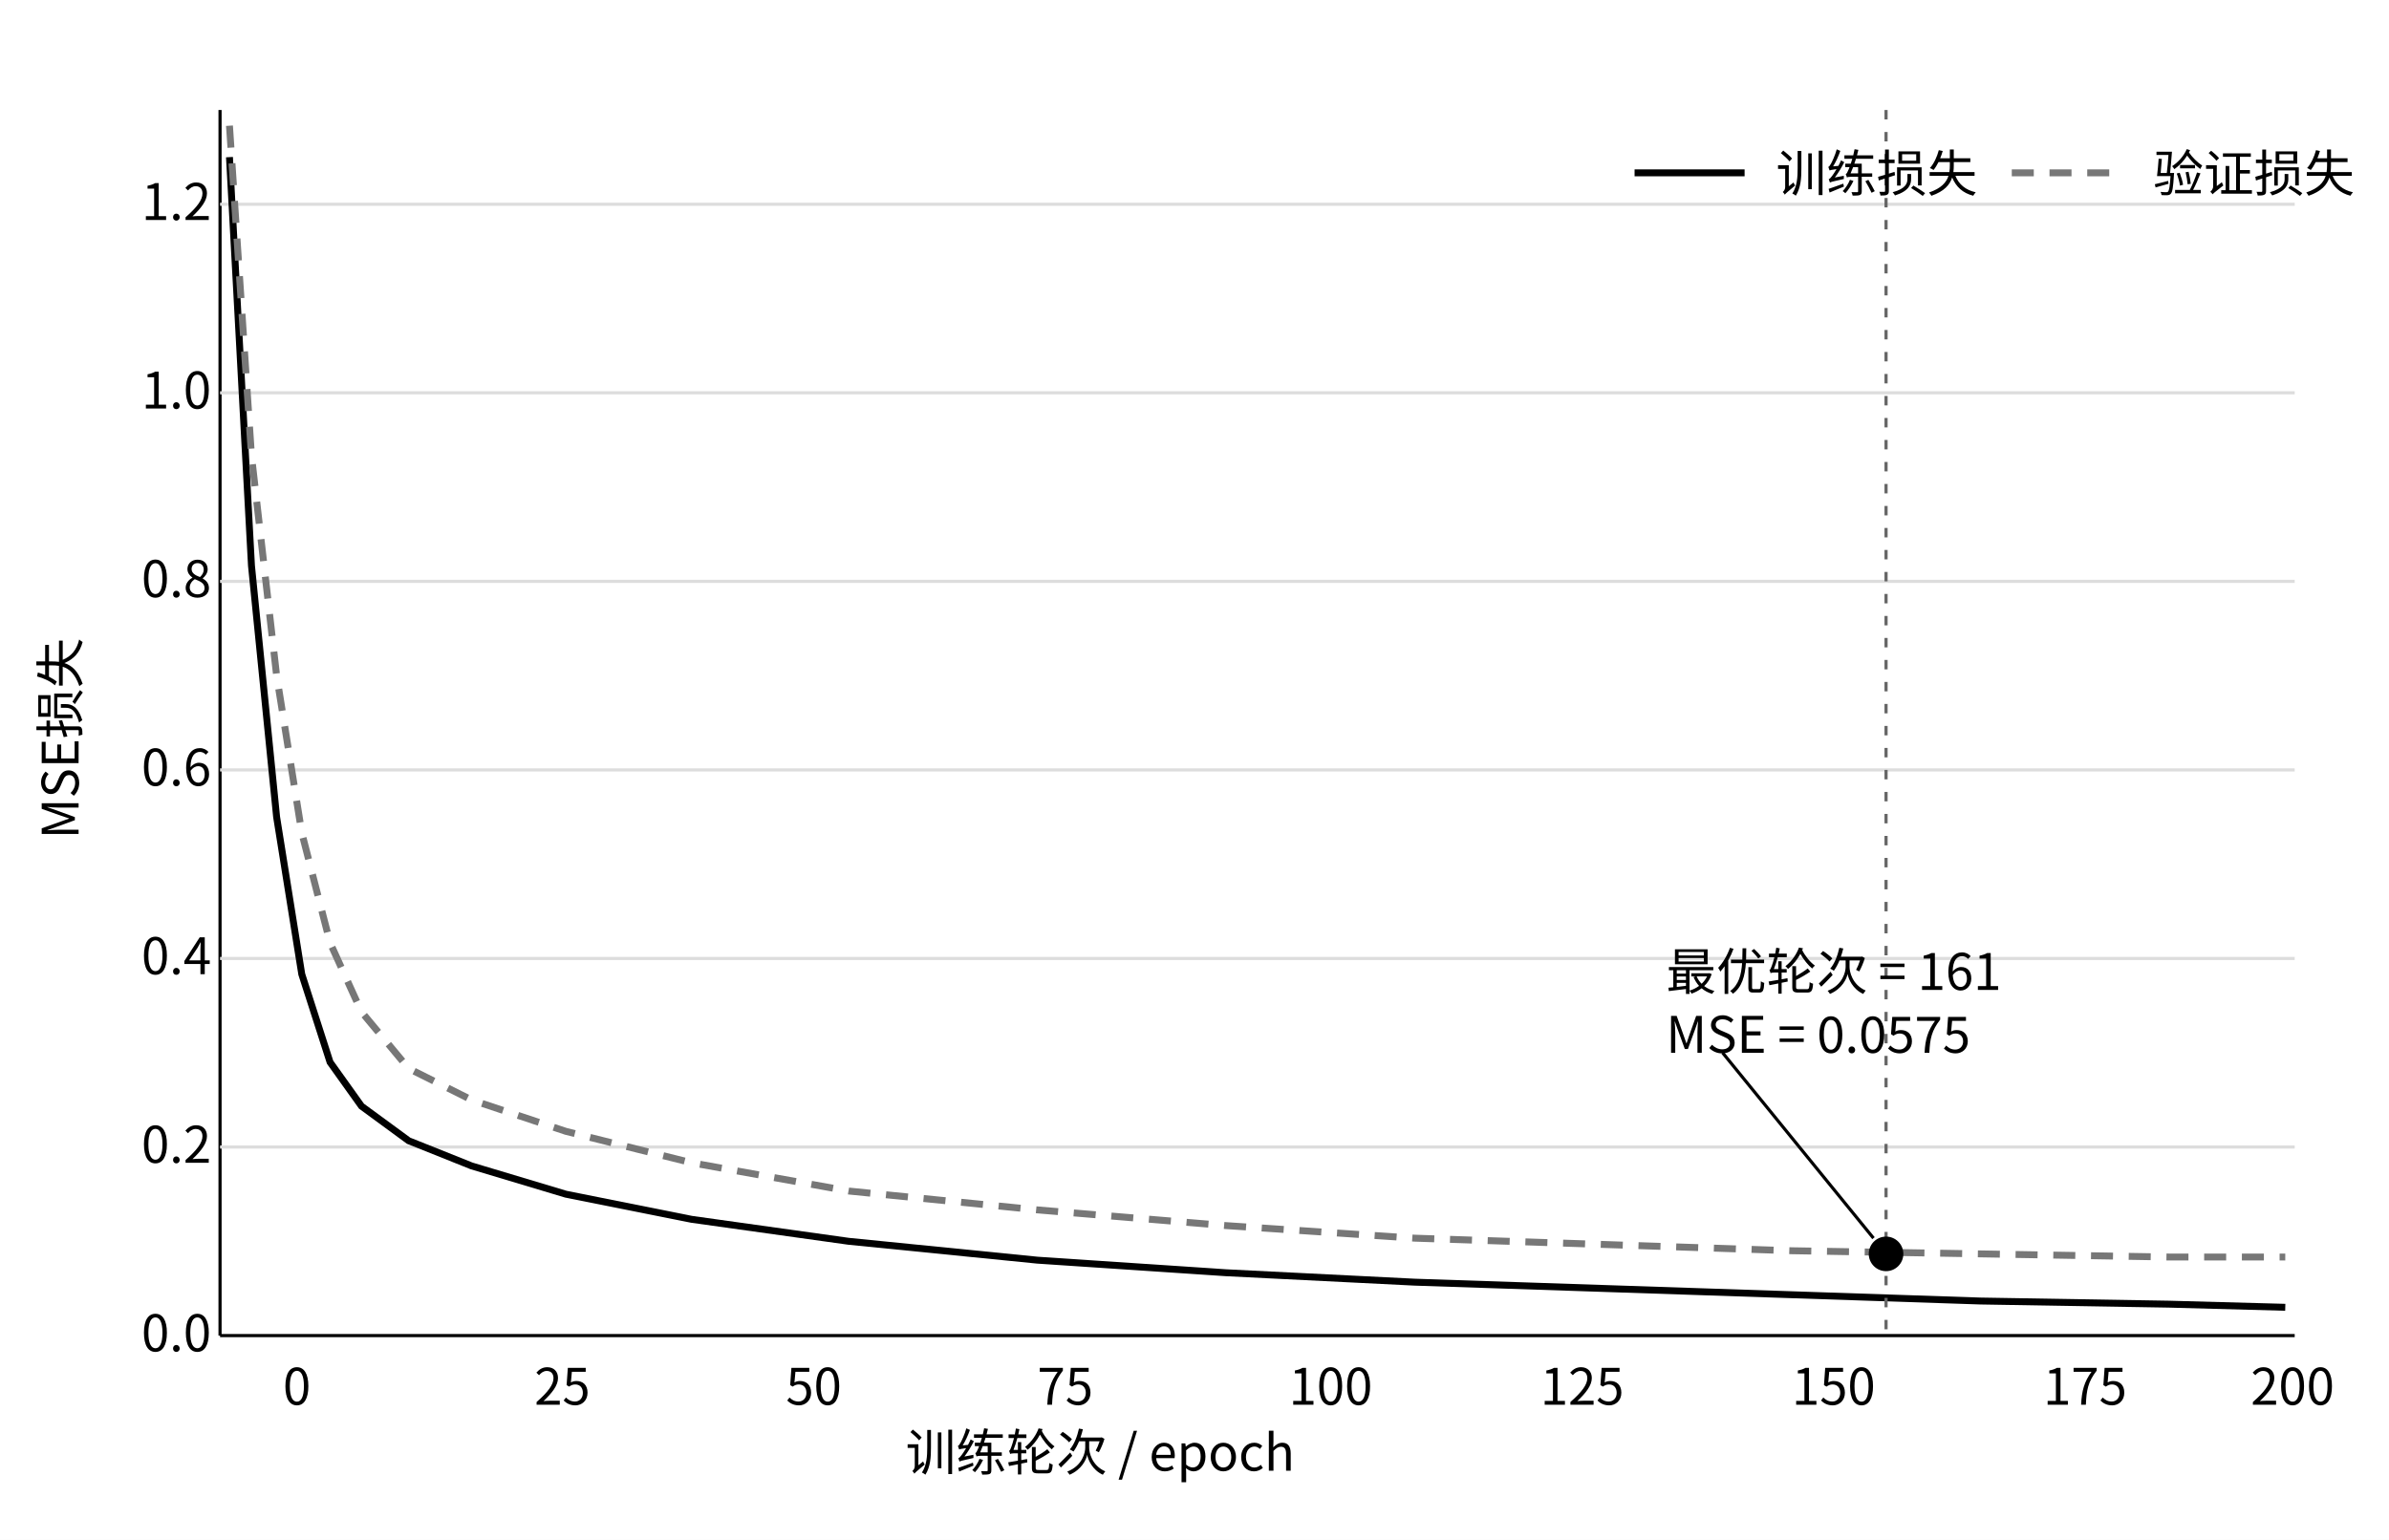
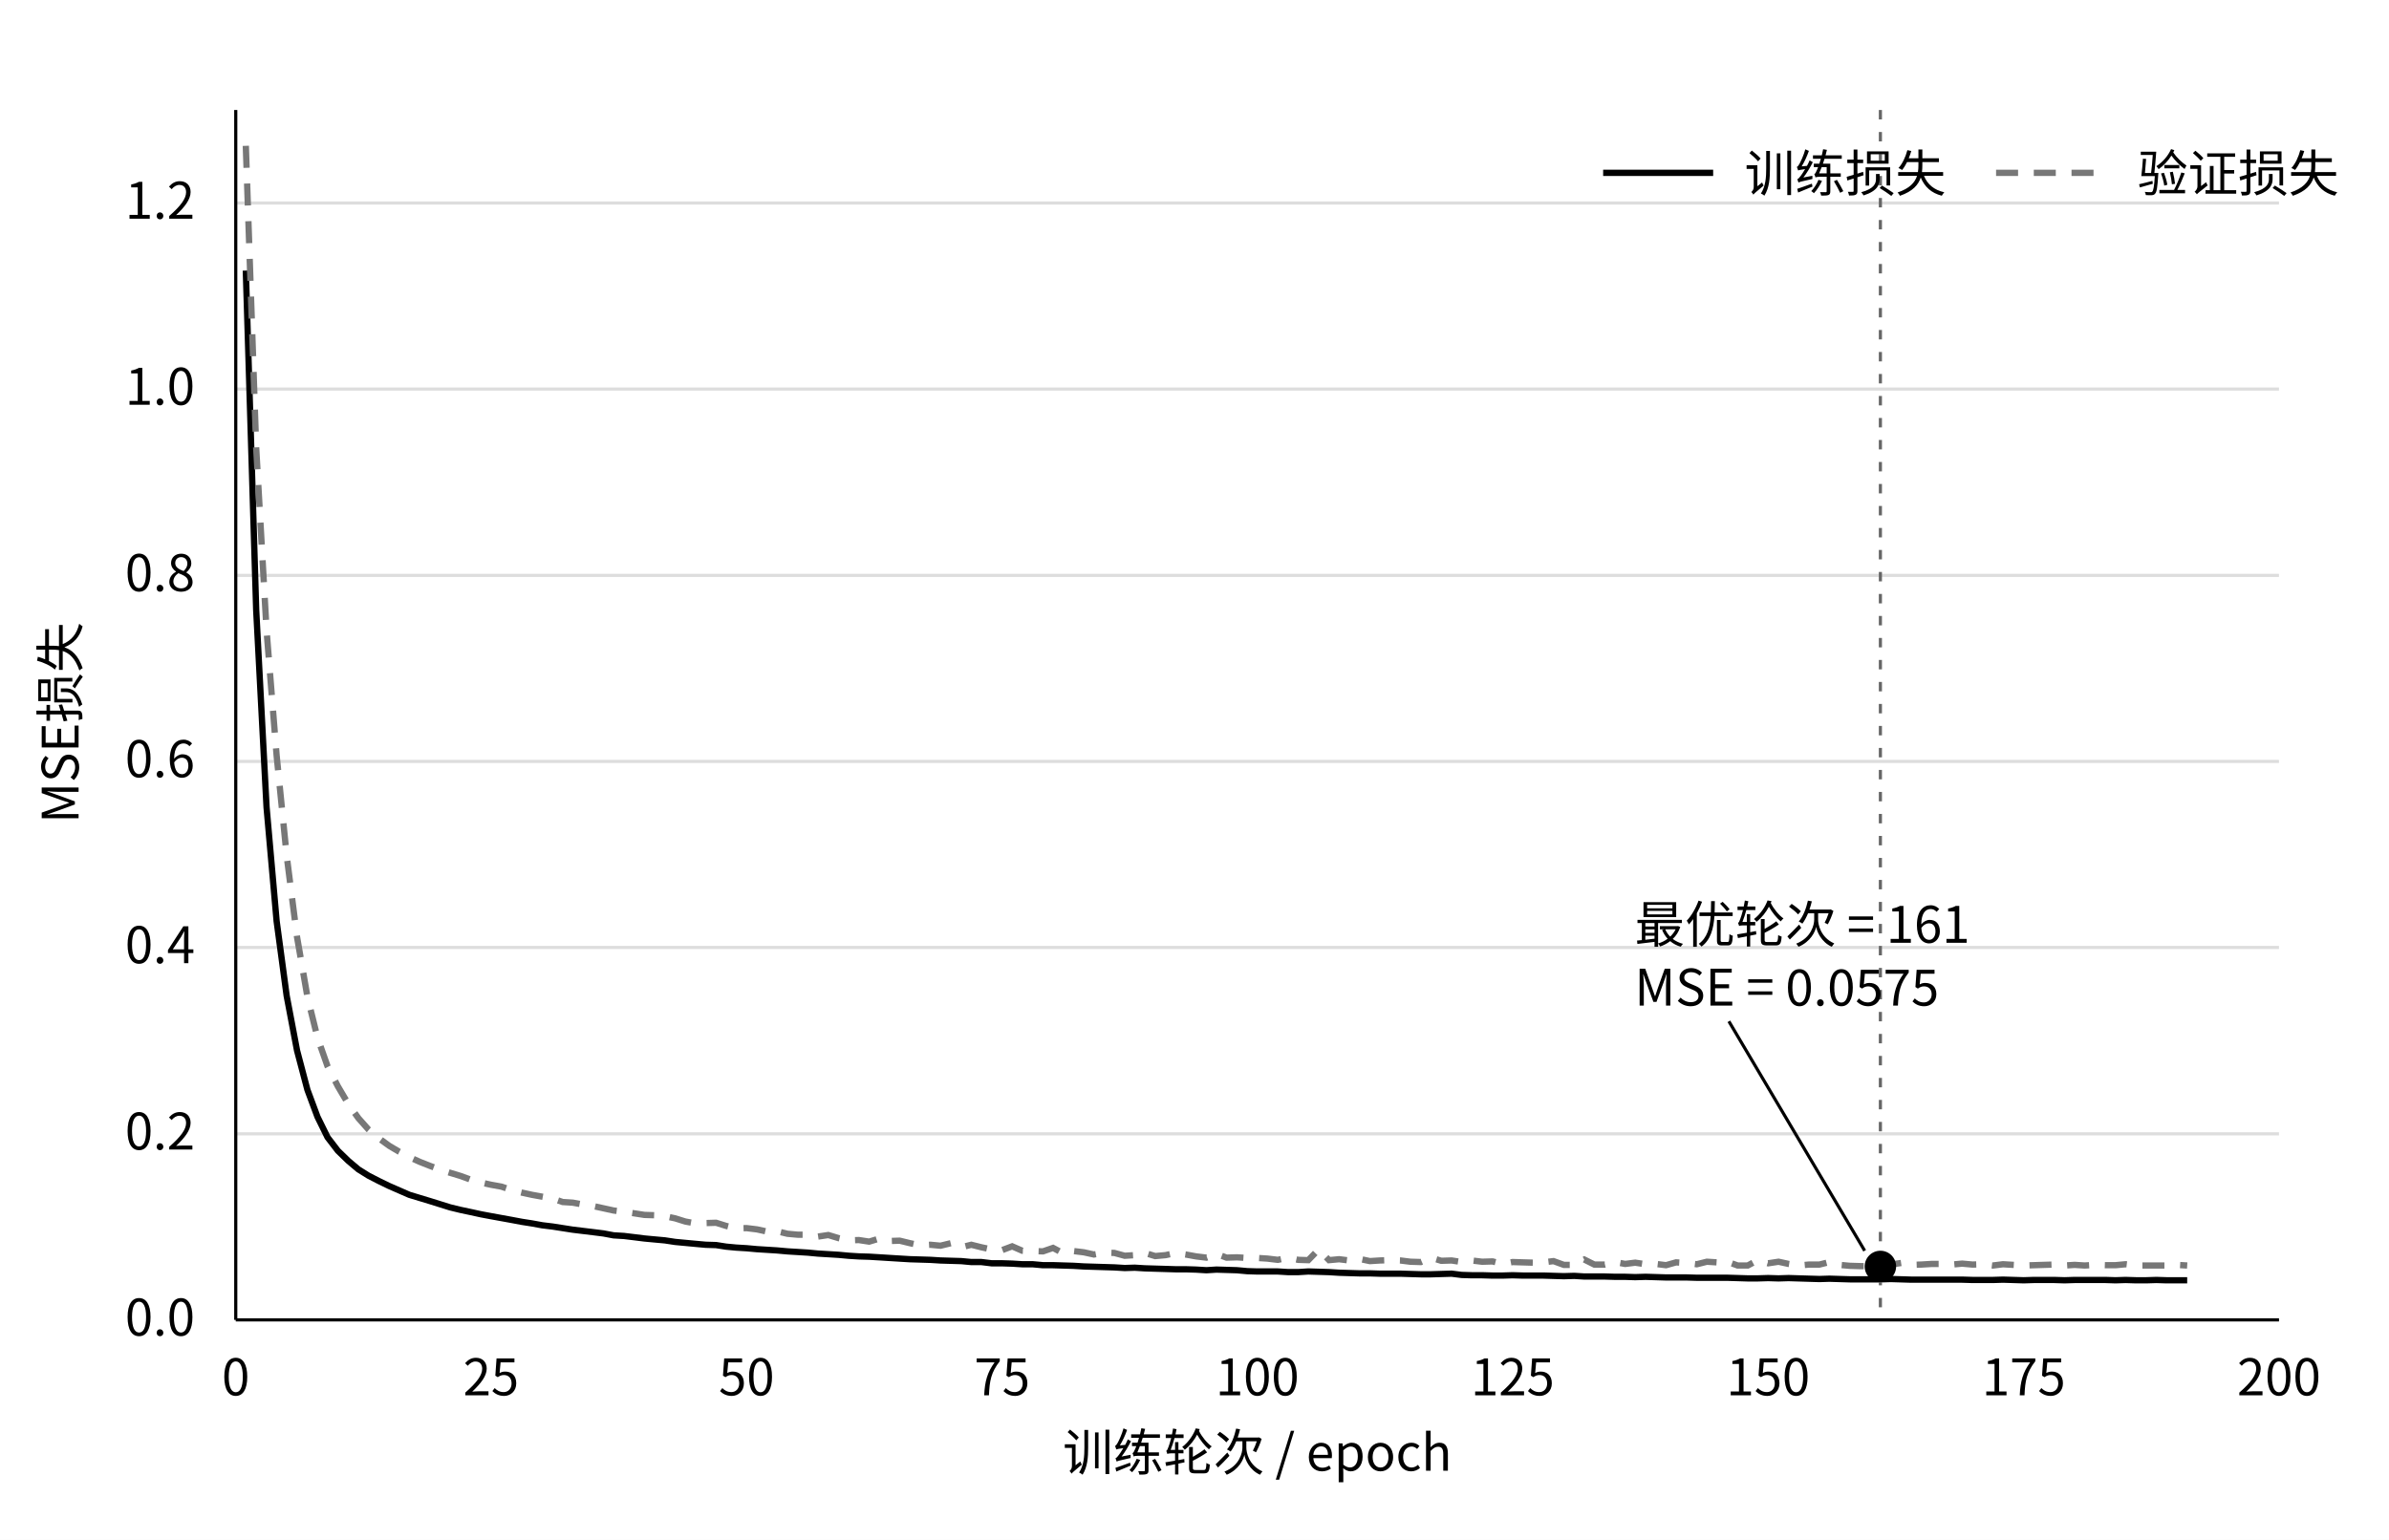
<svg xmlns="http://www.w3.org/2000/svg" width="760" height="490" viewBox="0 0 760 490">
  <rect width="100%" height="100%" fill="white" />
-   <g font-family="Noto Sans CJK JP, sans-serif" fill="none" stroke="black">
-     <line x1="70" y1="425" x2="730" y2="425" />
-     <line x1="70" y1="35" x2="70" y2="425" />
-     <g stroke="#dddddd" stroke-width="1">
-       <line x1="70" y1="365" x2="730" y2="365" />
-       <line x1="70" y1="305" x2="730" y2="305" />
-       <line x1="70" y1="245" x2="730" y2="245" />
-       <line x1="70" y1="185" x2="730" y2="185" />
-       <line x1="70" y1="125" x2="730" y2="125" />
-       <line x1="70" y1="65" x2="730" y2="65" />
+   <g font-family="Noto Sans CJK JP, sans-serif">
+     <g stroke="#ddd">
+       <line x1="75" y1="420.0" x2="725" y2="420.0" />
+       <line x1="75" y1="360.8" x2="725" y2="360.8" />
+       <line x1="75" y1="301.5" x2="725" y2="301.5" />
+       <line x1="75" y1="242.3" x2="725" y2="242.3" />
+       <line x1="75" y1="183.1" x2="725" y2="183.1" />
+       <line x1="75" y1="123.8" x2="725" y2="123.8" />
+       <line x1="75" y1="64.6" x2="725" y2="64.6" />
    </g>
-     <polyline points="73,50 80,180 88,260 96,310 105,338 115,352 130,363 150,371 180,380 220,388 270,395 330,401 390,405 450,408 510,410 570,412 630,414 690,415 727,416" stroke="black" stroke-width="2.2" fill="none" />
-     <polyline points="73,40 80,145 88,215 96,265 105,300 115,322 130,340 150,350 180,360 220,370 270,379 330,385 390,390 450,394 510,396 570,398 630,399 690,400 727,400" stroke="#777" stroke-width="2.2" stroke-dasharray="7,5" fill="none" />
-     <line x1="600" y1="35" x2="600" y2="425" stroke="#666" stroke-dasharray="3,4" />
-     <circle cx="600" cy="399" r="5" fill="black" />
-     <line x1="548" y1="335" x2="596" y2="394" stroke="black" />
-     <g fill="black" stroke="none" font-size="16">
-       <text x="350" y="468" text-anchor="middle">训练轮次 / epoch</text>
-       <text x="25" y="235" transform="rotate(-90 25 235)" text-anchor="middle">MSE损失</text>
-       <text x="90" y="447">0</text>
-       <text x="170" y="447">25</text>
-       <text x="250" y="447">50</text>
-       <text x="330" y="447">75</text>
-       <text x="410" y="447">100</text>
-       <text x="490" y="447">125</text>
-       <text x="570" y="447">150</text>
-       <text x="650" y="447">175</text>
-       <text x="716" y="447">200</text>
-       <text x="45" y="430">0.0</text>
-       <text x="45" y="370">0.2</text>
-       <text x="45" y="310">0.4</text>
-       <text x="45" y="250">0.6</text>
-       <text x="45" y="190">0.8</text>
-       <text x="45" y="130">1.0</text>
-       <text x="45" y="70">1.2</text>
-       <text x="530" y="315">最优轮次 = 161</text>
-       <text x="530" y="335">MSE = 0.0575</text>
-       <line x1="520" y1="55" x2="555" y2="55" stroke="black" stroke-width="2.2" />
-       <text x="565" y="61">训练损失</text>
-       <line x1="640" y1="55" x2="675" y2="55" stroke="#777" stroke-width="2.2" stroke-dasharray="7,5" />
-       <text x="685" y="61">验证损失</text>
+     <line x1="75" y1="420" x2="725" y2="420" stroke="black" />
+     <line x1="75" y1="35" x2="75" y2="420" stroke="black" />
+     <polyline points="78.2,86.1 81.5,194.1 84.8,256.9 88.0,293.1 91.2,316.9 94.5,334.3 97.8,346.8 101.0,355.4 104.2,361.9 107.5,366.2 110.8,369.4 114.0,372.1 117.2,374.1 120.5,375.8 123.8,377.4 127.0,378.8 130.2,380.2 133.5,381.2 136.8,382.2 140.0,383.2 143.2,384.2 146.5,385.0 149.8,385.7 153.0,386.4 156.2,387.0 159.5,387.6 162.8,388.2 166.0,388.8 169.2,389.3 172.5,389.9 175.8,390.3 179.0,390.8 182.2,391.3 185.5,391.7 188.8,392.1 192.0,392.5 195.2,393.1 198.5,393.3 201.8,393.7 205.0,394.1 208.2,394.4 211.5,394.7 214.8,395.2 218.0,395.5 221.2,395.8 224.5,396.1 227.8,396.2 231.0,396.7 234.2,397.0 237.5,397.2 240.8,397.5 244.0,397.7 247.2,397.9 250.5,398.2 253.8,398.4 257.0,398.6 260.2,398.9 263.5,399.1 266.8,399.3 270.0,399.6 273.2,399.8 276.5,399.9 279.8,400.1 283.0,400.3 286.2,400.5 289.5,400.7 292.8,400.8 296.0,400.9 299.2,401.1 302.5,401.2 305.8,401.3 309.0,401.6 312.2,401.6 315.5,402.0 318.8,402.0 322.0,402.1 325.2,402.3 328.5,402.3 331.8,402.6 335.0,402.6 338.2,402.7 341.5,402.8 344.8,403.0 348.0,403.1 351.2,403.2 354.5,403.3 357.8,403.5 361.0,403.4 364.2,403.6 367.5,403.7 370.8,403.8 374.0,403.9 377.2,403.9 380.5,404.0 383.8,404.2 387.0,404.0 390.2,404.1 393.5,404.2 396.8,404.5 400.0,404.6 403.2,404.6 406.5,404.6 409.8,404.8 413.0,404.8 416.2,404.6 419.5,404.7 422.8,404.8 426.0,405.0 429.2,405.1 432.5,405.2 435.8,405.2 439.0,405.3 442.2,405.3 445.5,405.3 448.7,405.4 452.0,405.5 455.2,405.5 458.5,405.4 461.8,405.3 465.0,405.7 468.2,405.8 471.5,405.8 474.8,405.9 478.0,405.9 481.2,405.8 484.5,405.9 487.8,405.9 491.0,405.9 494.2,406.0 497.5,406.1 500.8,406.0 504.0,406.2 507.2,406.2 510.5,406.2 513.8,406.3 517.0,406.3 520.2,406.4 523.5,406.3 526.8,406.4 530.0,406.5 533.2,406.5 536.5,406.5 539.8,406.6 543.0,406.6 546.2,406.6 549.5,406.6 552.8,406.7 556.0,406.8 559.2,406.8 562.5,406.7 565.8,406.8 569.0,406.7 572.2,406.8 575.5,406.9 578.8,407.0 582.0,406.9 585.2,407.0 588.5,407.1 591.8,407.1 595.0,407.1 598.2,407.1 601.5,407.0 604.8,407.1 608.0,407.2 611.2,407.2 614.5,407.2 617.8,407.2 621.0,407.2 624.2,407.2 627.5,407.3 630.8,407.3 634.0,407.3 637.2,407.2 640.5,407.3 643.8,407.4 647.0,407.3 650.2,407.3 653.5,407.3 656.8,407.4 660.0,407.3 663.2,407.3 666.5,407.3 669.8,407.3 673.0,407.4 676.2,407.3 679.5,407.4 682.8,407.4 686.0,407.3 689.2,407.4 692.5,407.4 695.8,407.4" fill="none" stroke="black" stroke-width="2" />
+     <polyline points="78.2,46.4 81.5,142.5 84.8,200.6 88.0,240.4 91.2,272.3 94.5,298.2 97.8,317.2 101.0,330.2 104.2,339.3 107.5,345.7 110.8,351.3 114.0,355.8 117.2,359.4 120.5,362.2 123.8,364.6 127.0,366.5 130.2,368.2 133.5,369.7 136.8,371.0 140.0,372.2 143.2,373.2 146.5,374.2 149.8,375.4 153.0,376.3 156.2,377.0 159.5,377.6 162.8,378.7 166.0,379.5 169.2,380.2 172.5,380.8 175.8,381.4 179.0,382.5 182.2,382.7 185.5,383.3 188.8,383.8 192.0,384.5 195.2,385.2 198.5,385.6 201.8,386.1 205.0,386.6 208.2,386.7 211.5,387.0 214.8,387.7 218.0,388.7 221.2,389.3 224.5,389.2 227.8,389.1 231.0,390.1 234.2,390.9 237.5,390.8 240.8,391.2 244.0,391.9 247.2,391.8 250.5,392.6 253.8,392.9 257.0,392.9 260.2,393.5 263.5,393.0 266.8,394.0 270.0,394.7 273.2,394.6 276.5,395.1 279.8,394.1 283.0,394.9 286.2,394.8 289.5,395.6 292.8,396.3 296.0,396.1 299.2,396.4 302.5,395.6 305.8,396.9 309.0,396.1 312.2,396.9 315.5,397.6 318.8,397.8 322.0,396.6 325.2,398.0 328.5,398.1 331.8,398.2 335.0,397.1 338.2,398.8 341.5,398.1 344.8,398.5 348.0,399.2 351.2,398.6 354.5,398.7 357.8,399.6 361.0,399.4 364.2,398.7 367.5,399.7 370.8,399.4 374.0,398.7 377.2,399.2 380.5,399.8 383.8,400.2 387.0,399.0 390.2,400.2 393.5,400.1 396.8,400.3 400.0,400.3 403.2,400.5 406.5,400.9 409.8,400.2 413.0,400.9 416.2,401.0 419.5,397.6 422.8,401.0 426.0,400.7 429.2,401.1 432.5,400.6 435.8,401.3 439.0,401.1 442.2,401.0 445.5,401.1 448.7,401.5 452.0,401.6 455.2,400.2 458.5,401.2 461.8,401.1 465.0,401.6 468.2,401.1 471.5,401.5 474.8,401.4 478.0,402.2 481.2,401.6 484.5,401.7 487.8,401.8 491.0,401.7 494.2,401.3 497.5,402.5 500.8,402.5 504.0,400.8 507.2,402.4 510.5,402.4 513.8,401.6 517.0,402.2 520.2,401.8 523.5,402.3 526.8,402.2 530.0,402.6 533.2,401.7 536.5,401.9 539.8,402.3 543.0,401.5 546.2,401.7 549.5,401.5 552.8,402.7 556.0,402.7 559.2,401.0 562.5,402.0 565.8,401.5 569.0,402.2 572.2,402.7 575.5,402.4 578.8,402.4 582.0,401.6 585.2,402.5 588.5,402.8 591.8,402.9 595.0,402.9 598.2,403.0 601.5,402.4 604.8,401.9 608.0,402.5 611.2,402.4 614.5,402.2 617.8,402.2 621.0,402.4 624.2,402.1 627.5,402.4 630.8,402.3 634.0,402.7 637.2,402.3 640.5,402.5 643.8,402.7 647.0,402.6 650.2,402.5 653.5,402.4 656.8,402.7 660.0,402.5 663.2,402.7 666.5,402.5 669.8,402.6 673.0,402.6 676.2,402.3 679.5,402.7 682.8,402.7 686.0,402.7 689.2,402.7 692.5,402.5 695.8,402.7" fill="none" stroke="#777" stroke-width="2" stroke-dasharray="7,5" />
+     <line x1="598.2" y1="35" x2="598.2" y2="420" stroke="#666" stroke-dasharray="3,4" />
+     <circle cx="598.2" cy="403.0" r="5" fill="black" />
+     <g font-size="16" fill="black">
+       <text x="400" y="468" text-anchor="middle">训练轮次 / epoch</text>
+       <text x="25" y="230" transform="rotate(-90 25 230)" text-anchor="middle">MSE损失</text>
+       <text x="75.0" y="444" text-anchor="middle">0</text>
+       <text x="156.2" y="444" text-anchor="middle">25</text>
+       <text x="237.5" y="444" text-anchor="middle">50</text>
+       <text x="318.8" y="444" text-anchor="middle">75</text>
+       <text x="400.0" y="444" text-anchor="middle">100</text>
+       <text x="481.2" y="444" text-anchor="middle">125</text>
+       <text x="562.5" y="444" text-anchor="middle">150</text>
+       <text x="643.8" y="444" text-anchor="middle">175</text>
+       <text x="725.0" y="444" text-anchor="middle">200</text>
+       <text x="62" y="425.0" text-anchor="end">0.0</text>
+       <text x="62" y="365.8" text-anchor="end">0.2</text>
+       <text x="62" y="306.5" text-anchor="end">0.4</text>
+       <text x="62" y="247.3" text-anchor="end">0.6</text>
+       <text x="62" y="188.1" text-anchor="end">0.8</text>
+       <text x="62" y="128.8" text-anchor="end">1.0</text>
+       <text x="62" y="69.6" text-anchor="end">1.2</text>
+       <text x="520" y="300">最优轮次 = 161</text>
+       <text x="520" y="320">MSE = 0.0575</text>
+       <line x1="550" y1="325" x2="593.2" y2="398.0" stroke="black" />
+       <line x1="510" y1="55" x2="545" y2="55" stroke="black" stroke-width="2" />
+       <text x="555" y="61">训练损失</text>
+       <line x1="635" y1="55" x2="670" y2="55" stroke="#777" stroke-width="2" stroke-dasharray="7,5" />
+       <text x="680" y="61">验证损失</text>
    </g>
  </g>
</svg>
